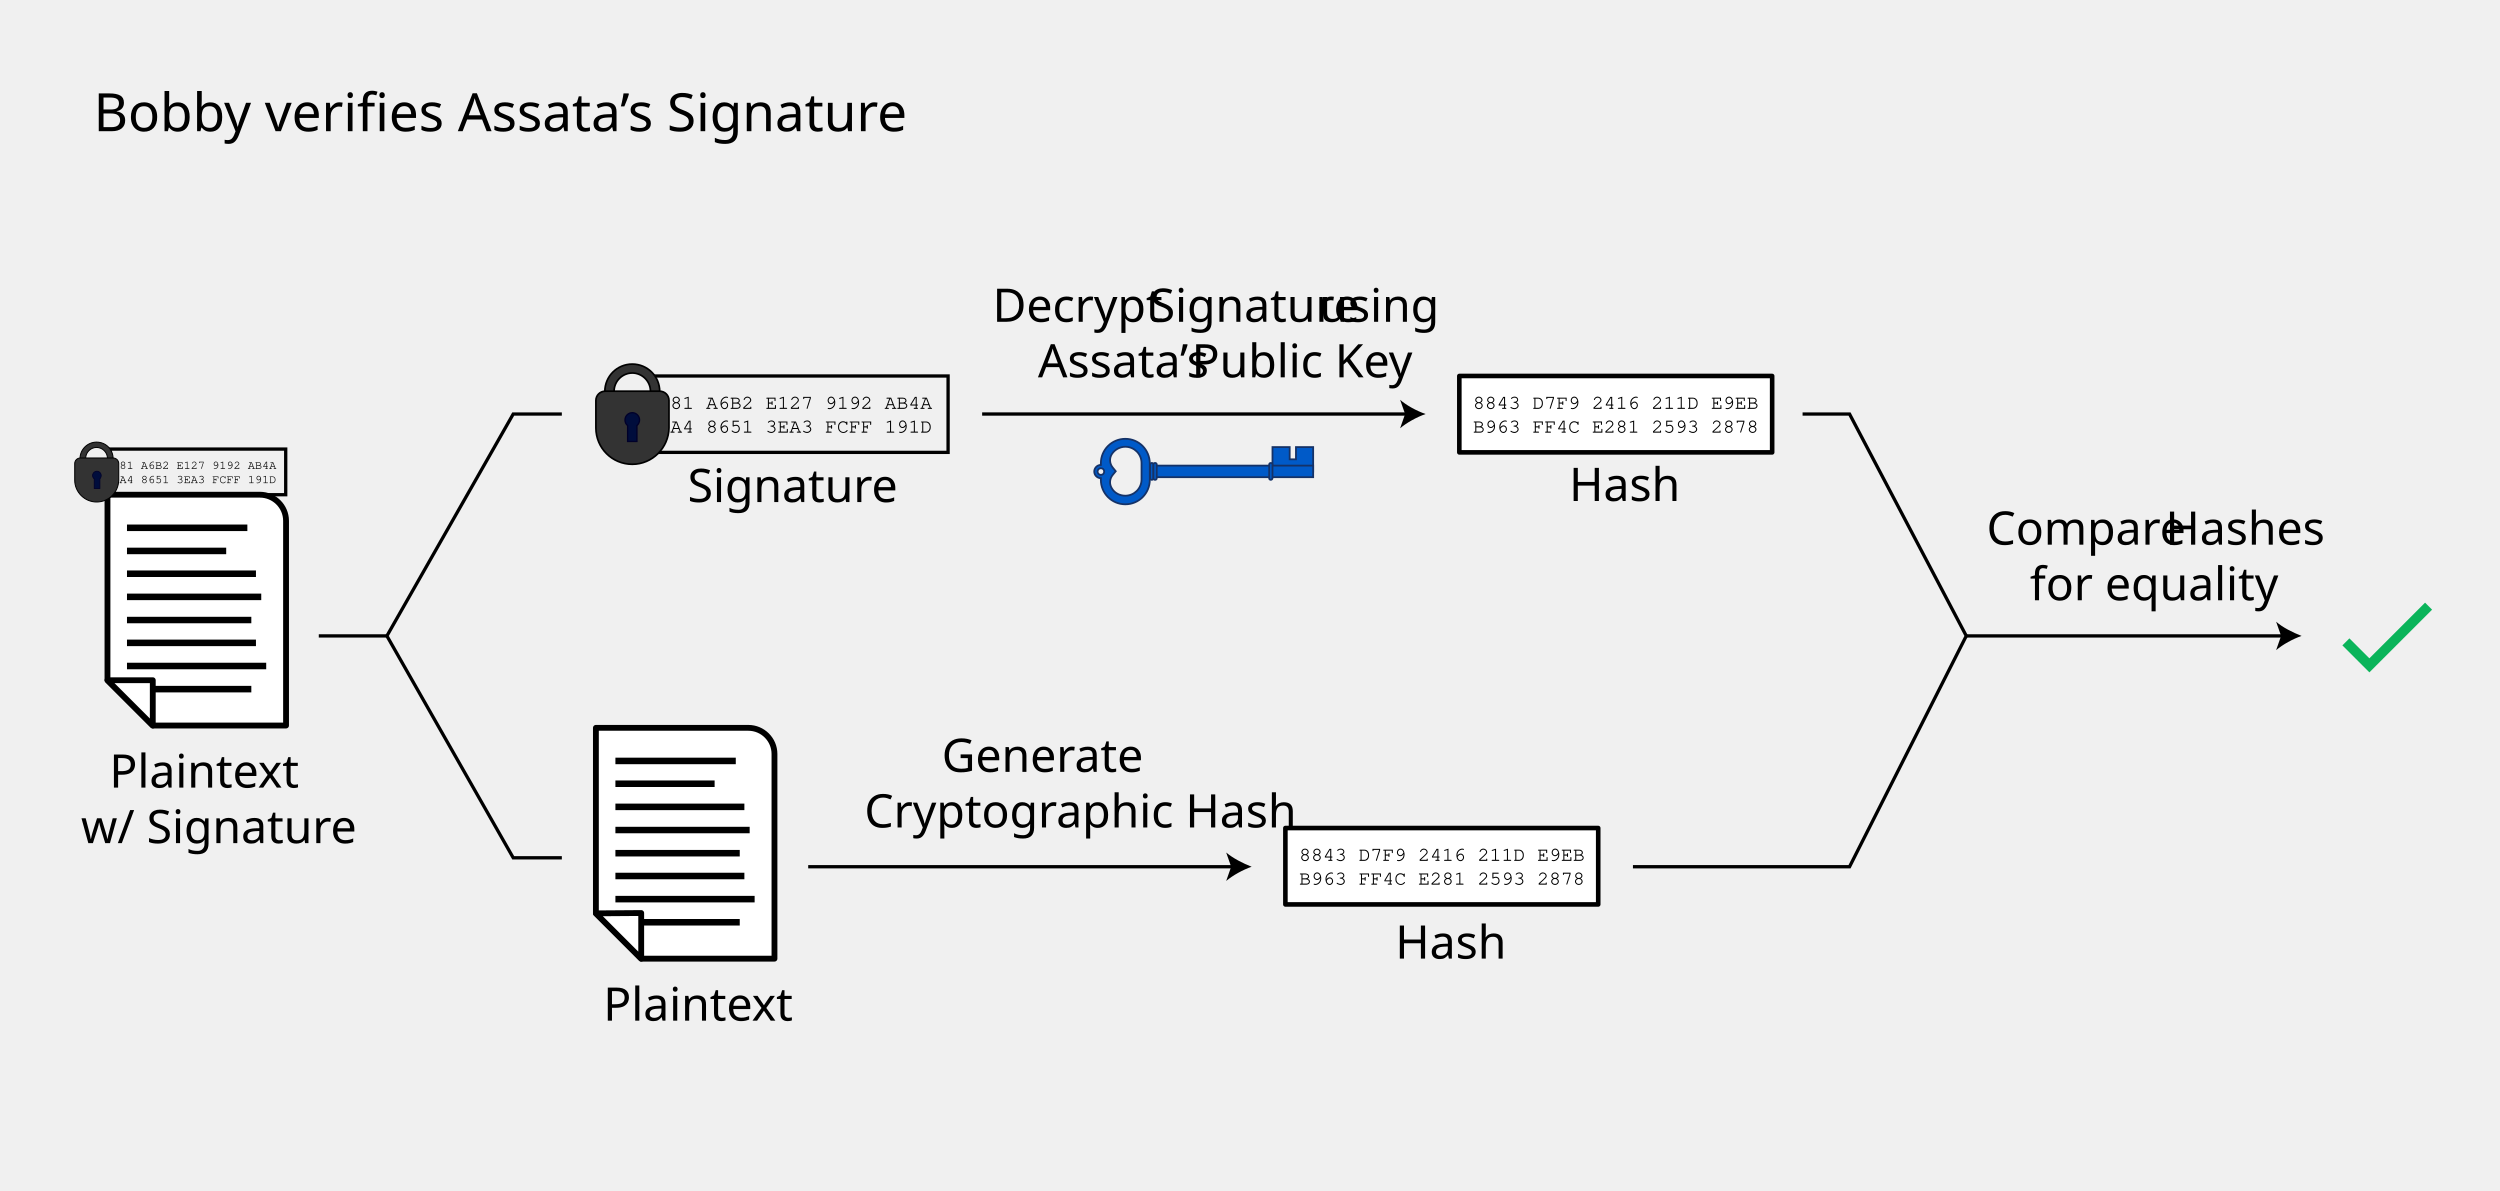
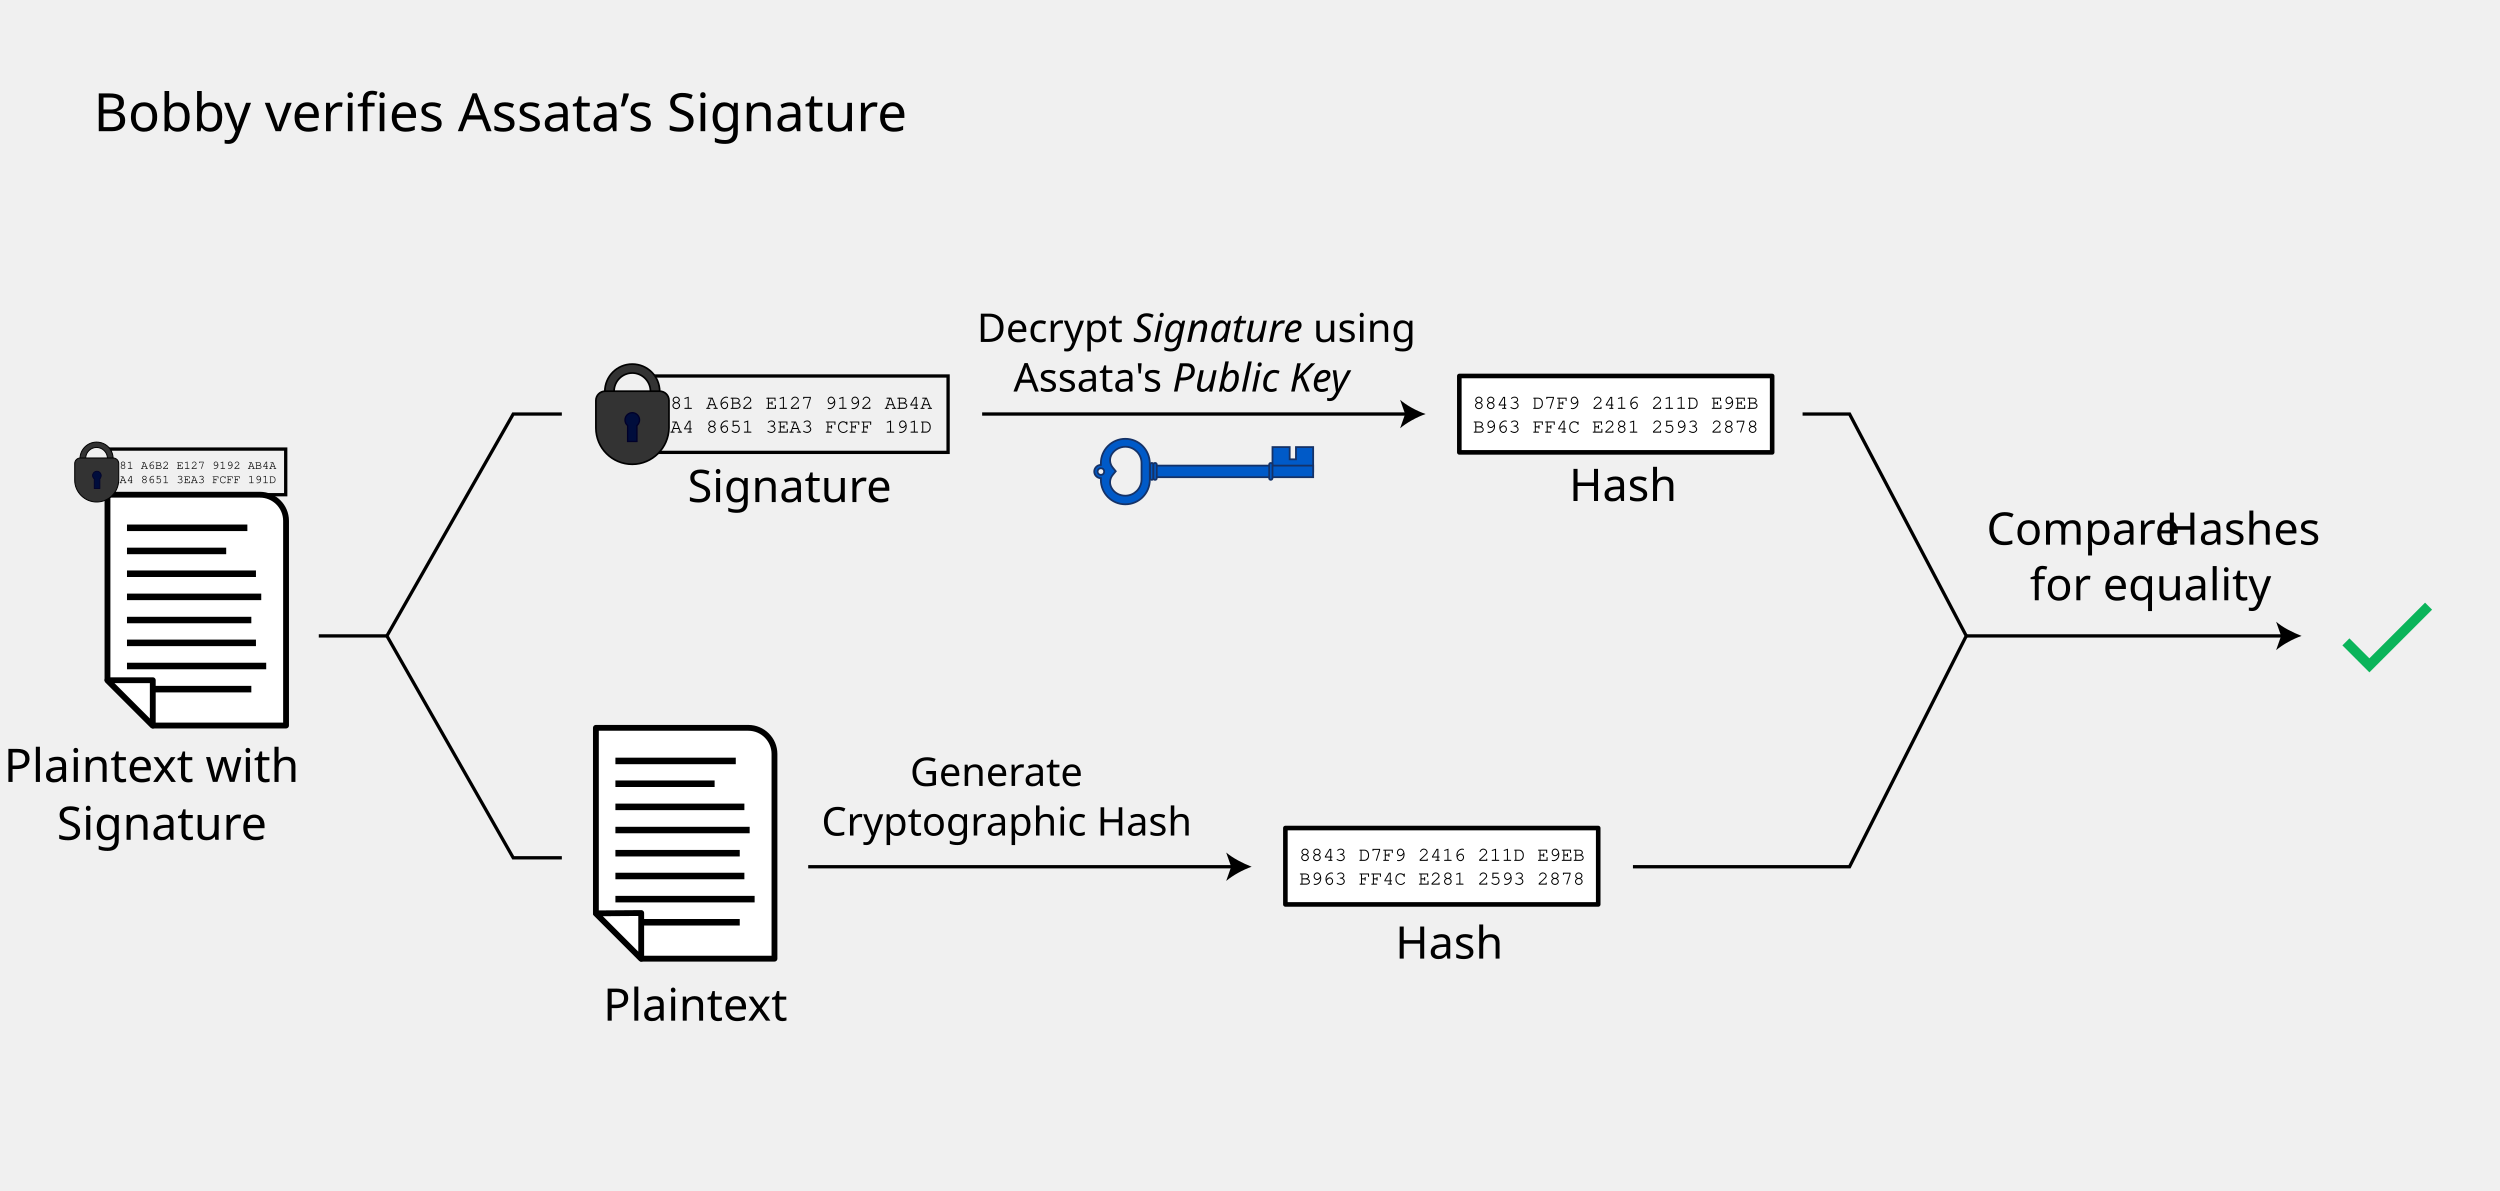
<svg xmlns="http://www.w3.org/2000/svg" version="1.1" id="Layer_1" x="0px" y="0px" viewBox="0 0 756 360" style="enable-background:new 0 0 756 360;" xml:space="preserve">
-   <style type="text/css">
+   <defs id="defs217" />
+   <style type="text/css" id="style2">
	.st0{font-family:'CormorantGaramond-Bold';}
	.st1{font-size:16px;}
	.st2{fill:#FFFFFF;stroke:#000000;stroke-width:1.765;stroke-linejoin:round;stroke-miterlimit:10;}
	.st3{fill:none;stroke:#000000;stroke-width:1.97;stroke-linejoin:round;stroke-miterlimit:10;}
	.st4{font-family:'CormorantGaramond-Regular';}
	.st5{font-size:14px;}
	.st6{fill:none;stroke:#000000;stroke-miterlimit:10;}
	.st7{font-family:'CormorantGaramond-Italic';}
	.st8{fill:#FFFFFF;stroke:#000000;stroke-width:1.389;stroke-linejoin:round;stroke-miterlimit:10;}
	.st9{font-family:'Courier';}
	.st10{font-size:6px;}
	.st11{fill:#333333;stroke:#000000;stroke-width:0.519;stroke-miterlimit:10;}
	.st12{fill:#000D3C;stroke:#000029;stroke-width:0.421;stroke-miterlimit:10;}
	.st13{font-size:3.594px;}
	.st14{fill:#333333;stroke:#000000;stroke-width:0.311;stroke-miterlimit:10;}
	.st15{fill:#000D3C;stroke:#000029;stroke-width:0.252;stroke-miterlimit:10;}
	.st16{fill:#005AC8;stroke:#153267;stroke-width:0.549;stroke-miterlimit:10;}
	.st17{fill:none;stroke:#0AB45A;stroke-width:3;stroke-miterlimit:10;}
</style>
-   <text transform="matrix(1 0 0 1 28.3184 39.6735)" class="st0 st1">Bobby verifies Assata’s Signature</text>
-   <g>
-     <g>
-       <path class="st2" d="M180.2,276.2l13.7,13.7h40.3v-61.9c0-4.4-3.6-7.9-7.9-7.9h-46.1V276.2z" />
-       <line class="st3" x1="186.1" y1="230.1" x2="222.5" y2="230.1" />
-       <line class="st3" x1="186.1" y1="237" x2="216.1" y2="237" />
-       <line class="st3" x1="186.1" y1="244" x2="225.1" y2="244" />
-       <line class="st3" x1="186.1" y1="251" x2="226.7" y2="251" />
-       <line class="st3" x1="186.1" y1="258" x2="223.7" y2="258" />
-       <line class="st3" x1="186.1" y1="264.9" x2="225.1" y2="264.9" />
-       <line class="st3" x1="186.1" y1="271.9" x2="228.2" y2="271.9" />
-       <line class="st3" x1="193.9" y1="278.9" x2="223.7" y2="278.9" />
-       <polygon class="st2" points="180.2,276.2 193.9,276.1 193.9,289.9   " />
+   <text transform="matrix(1 0 0 1 28.3184 39.6735)" class="st0 st1" id="text4" style="-inkscape-font-specification:'Cormorant Garamond, Normal';font-family:'Cormorant Garamond';font-weight:normal;font-style:normal;font-stretch:normal;font-variant:normal;font-size:16px;text-anchor:start;text-align:start;writing-mode:lr;font-variant-ligatures:normal;font-variant-caps:normal;font-variant-numeric:normal;font-feature-settings:normal;">Bobby verifies Assata’s Signature</text>
+   <g id="g32">
+     <g id="g26">
+       <path class="st2" d="M180.2,276.2l13.7,13.7h40.3v-61.9c0-4.4-3.6-7.9-7.9-7.9h-46.1V276.2z" id="path6" />
+       <line class="st3" x1="186.1" y1="230.1" x2="222.5" y2="230.1" id="line8" />
+       <line class="st3" x1="186.1" y1="237" x2="216.1" y2="237" id="line10" />
+       <line class="st3" x1="186.1" y1="244" x2="225.1" y2="244" id="line12" />
+       <line class="st3" x1="186.1" y1="251" x2="226.7" y2="251" id="line14" />
+       <line class="st3" x1="186.1" y1="258" x2="223.7" y2="258" id="line16" />
+       <line class="st3" x1="186.1" y1="264.9" x2="225.1" y2="264.9" id="line18" />
+       <line class="st3" x1="186.1" y1="271.9" x2="228.2" y2="271.9" id="line20" />
+       <line class="st3" x1="193.9" y1="278.9" x2="223.7" y2="278.9" id="line22" />
+       <polygon class="st2" points="180.2,276.2 193.9,276.1 193.9,289.9   " id="polygon24" />
    </g>
-     <g>
-       <text transform="matrix(1 0 0 1 182.4375 308.6496)" class="st4 st5">Plaintext</text>
+     <g id="g30">
+       <text transform="matrix(1 0 0 1 182.4375 308.6496)" class="st4 st5" id="text28" style="-inkscape-font-specification:'Cormorant Garamond, Normal';font-family:'Cormorant Garamond';font-weight:normal;font-style:normal;font-stretch:normal;font-variant:normal;font-size:13.6px;text-anchor:start;text-align:start;writing-mode:lr;font-variant-ligatures:normal;font-variant-caps:normal;font-variant-numeric:normal;font-feature-settings:normal;">Plaintext</text>
    </g>
  </g>
-   <polyline class="st6" points="169.9,125.2 155.2,125.2 117,192.3 155.2,259.4 169.9,259.4 " />
-   <g>
-     <text transform="matrix(1 0 0 1 300.1651 97.3134)">
-       <tspan x="0" y="0" class="st4 st5">Decrypt </tspan>
-       <tspan x="47.5" y="0" class="st7 st5">Signature </tspan>
-       <tspan x="98.8" y="0" class="st4 st5">using</tspan>
-       <tspan x="13.7" y="16.8" class="st4 st5">Assata’s </tspan>
-       <tspan x="60.2" y="16.8" class="st7 st5">Public Key</tspan>
-     </text>
-   </g>
-   <g>
-     <g>
-       <line class="st6" x1="297" y1="125.2" x2="425.6" y2="125.2" />
-       <g>
-         <path d="M431.1,125.2c-2.6,0.9-5.7,2.6-7.7,4.3l1.5-4.3l-1.5-4.3C425.3,122.6,428.5,124.3,431.1,125.2z" />
+   <polyline class="st6" points="169.9,125.2 155.2,125.2 117,192.3 155.2,259.4 169.9,259.4 " id="polyline34" />
+   <g id="g58">
+     <g id="g56">
+       <line class="st6" x1="297" y1="125.2" x2="425.6" y2="125.2" id="line50" />
+       <g id="g54">
+         <path d="M431.1,125.2c-2.6,0.9-5.7,2.6-7.7,4.3l1.5-4.3l-1.5-4.3C425.3,122.6,428.5,124.3,431.1,125.2z" id="path52" />
      </g>
    </g>
  </g>
-   <g>
-     <g>
-       <line class="st6" x1="244.4" y1="262.1" x2="373.1" y2="262.1" />
-       <g>
-         <path d="M378.5,262.1c-2.6,0.9-5.7,2.6-7.7,4.3l1.5-4.3l-1.5-4.3C372.8,259.5,375.9,261.1,378.5,262.1z" />
+   <g id="g68">
+     <g id="g66">
+       <line class="st6" x1="244.4" y1="262.1" x2="373.1" y2="262.1" id="line60" />
+       <g id="g64">
+         <path d="M378.5,262.1c-2.6,0.9-5.7,2.6-7.7,4.3l1.5-4.3l-1.5-4.3C372.8,259.5,375.9,261.1,378.5,262.1z" id="path62" />
      </g>
    </g>
  </g>
-   <g>
-     <rect x="441.3" y="113.7" class="st8" width="94.6" height="23.1" />
-     <text transform="matrix(1 0 0 1 445.4055 123.6367)">
-       <tspan x="0" y="0" class="st9 st10">8843 D7F9 2416 211D E9EB</tspan>
-       <tspan x="0" y="7.2" class="st9 st10">B963 FF4C E281 2593 2878</tspan>
+   <g id="g80">
+     <rect x="441.3" y="113.7" class="st8" width="94.6" height="23.1" id="rect70" />
+     <text transform="matrix(1 0 0 1 445.4055 123.6367)" id="text76">
+       <tspan x="0" y="0" class="st9 st10" id="tspan72">8843 D7F9 2416 211D E9EB</tspan>
+       <tspan x="0" y="7.2" class="st9 st10" id="tspan74">B963 FF4C E281 2593 2878</tspan>
    </text>
-     <text transform="matrix(1 0 0 1 474.5075 151.4928)" class="st4 st5">Hash</text>
+     <text transform="matrix(1 0 0 1 474.5075 151.4928)" class="st4 st5" id="text78" style="-inkscape-font-specification:'Cormorant Garamond, Normal';font-family:'Cormorant Garamond';font-weight:normal;font-style:normal;font-stretch:normal;font-variant:normal;font-size:13.6px;text-anchor:start;text-align:start;writing-mode:lr;font-variant-ligatures:normal;font-variant-caps:normal;font-variant-numeric:normal;font-feature-settings:normal;">Hash</text>
  </g>
-   <g>
-     <text transform="matrix(1 0 0 1 207.933 151.8185)" class="st4 st5">Signature</text>
-     <g>
-       <text transform="matrix(1 0 0 1 195.4963 123.6368)">
-         <tspan x="0" y="0" class="st9 st10">F481 A6B2 E127 9192 AB4A</tspan>
-         <tspan x="0" y="7.2" class="st9 st10">44A4 8651 3EA3 FCFF 191D</tspan>
+   <g id="g102">
+     <text transform="matrix(1 0 0 1 207.933 151.8185)" class="st4 st5" id="text82" style="-inkscape-font-specification:'Cormorant Garamond, Normal';font-family:'Cormorant Garamond';font-weight:normal;font-style:normal;font-stretch:normal;font-variant:normal;font-size:13.6px;text-anchor:start;text-align:start;writing-mode:lr;font-variant-ligatures:normal;font-variant-caps:normal;font-variant-numeric:normal;font-feature-settings:normal;">Signature</text>
+     <g id="g100">
+       <text transform="matrix(1 0 0 1 195.4963 123.6368)" id="text88">
+         <tspan x="0" y="0" class="st9 st10" id="tspan84">F481 A6B2 E127 9192 AB4A</tspan>
+         <tspan x="0" y="7.2" class="st9 st10" id="tspan86">44A4 8651 3EA3 FCFF 191D</tspan>
      </text>
-       <rect x="197.8" y="113.7" class="st6" width="88.9" height="23.1" />
-       <g>
-         <path class="st11" d="M191.2,110.1c-4.6,0-8.3,3.7-8.3,8.3c0,4.6,3.7,8.3,8.3,8.3s8.3-3.7,8.3-8.3     C199.5,113.8,195.8,110.1,191.2,110.1z M191.2,123.8c-3,0-5.5-2.5-5.5-5.5c0-3,2.5-5.5,5.5-5.5s5.5,2.5,5.5,5.5     C196.7,121.4,194.2,123.8,191.2,123.8z" />
-         <path class="st11" d="M191.2,140.4L191.2,140.4c-6.1,0-11-4.9-11-11v-8.3c0-1.5,1.2-2.8,2.8-2.8h16.5c1.5,0,2.8,1.2,2.8,2.8v8.3     C202.2,135.4,197.3,140.4,191.2,140.4z" />
-         <path class="st12" d="M193.4,127c0-1.2-1-2.2-2.2-2.2s-2.2,1-2.2,2.2c0,0.7,0.3,1.3,0.8,1.7v4.8h2.8v-4.8     C193.1,128.3,193.4,127.6,193.4,127z" />
+       <rect x="197.8" y="113.7" class="st6" width="88.9" height="23.1" id="rect90" />
+       <g id="g98">
+         <path class="st11" d="M191.2,110.1c-4.6,0-8.3,3.7-8.3,8.3c0,4.6,3.7,8.3,8.3,8.3s8.3-3.7,8.3-8.3     C199.5,113.8,195.8,110.1,191.2,110.1z M191.2,123.8c-3,0-5.5-2.5-5.5-5.5c0-3,2.5-5.5,5.5-5.5s5.5,2.5,5.5,5.5     C196.7,121.4,194.2,123.8,191.2,123.8z" id="path92" />
+         <path class="st11" d="M191.2,140.4L191.2,140.4c-6.1,0-11-4.9-11-11v-8.3c0-1.5,1.2-2.8,2.8-2.8h16.5c1.5,0,2.8,1.2,2.8,2.8v8.3     C202.2,135.4,197.3,140.4,191.2,140.4z" id="path94" />
+         <path class="st12" d="M193.4,127c0-1.2-1-2.2-2.2-2.2s-2.2,1-2.2,2.2c0,0.7,0.3,1.3,0.8,1.7v4.8h2.8v-4.8     C193.1,128.3,193.4,127.6,193.4,127z" id="path96" />
      </g>
    </g>
  </g>
-   <g>
-     <g>
-       <g>
-         <path class="st2" d="M32.5,205.7l13.7,13.7h40.3v-61.9c0-4.4-3.6-7.9-7.9-7.9H32.5V205.7z" />
-         <line class="st3" x1="38.4" y1="159.6" x2="74.8" y2="159.6" />
-         <line class="st3" x1="38.4" y1="166.6" x2="68.4" y2="166.6" />
-         <line class="st3" x1="38.4" y1="173.5" x2="77.4" y2="173.5" />
-         <line class="st3" x1="38.4" y1="180.5" x2="79" y2="180.5" />
-         <line class="st3" x1="38.4" y1="187.5" x2="76" y2="187.5" />
-         <line class="st3" x1="38.4" y1="194.4" x2="77.4" y2="194.4" />
-         <line class="st3" x1="38.4" y1="201.4" x2="80.5" y2="201.4" />
-         <line class="st3" x1="46.2" y1="208.4" x2="76" y2="208.4" />
-         <polygon class="st2" points="32.5,205.7 46.2,205.7 46.2,219.4    " />
+   <g id="g154">
+     <g id="g134">
+       <g id="g124">
+         <path class="st2" d="M32.5,205.7l13.7,13.7h40.3v-61.9c0-4.4-3.6-7.9-7.9-7.9H32.5V205.7z" id="path104" />
+         <line class="st3" x1="38.4" y1="159.6" x2="74.8" y2="159.6" id="line106" />
+         <line class="st3" x1="38.4" y1="166.6" x2="68.4" y2="166.6" id="line108" />
+         <line class="st3" x1="38.4" y1="173.5" x2="77.4" y2="173.5" id="line110" />
+         <line class="st3" x1="38.4" y1="180.5" x2="79" y2="180.5" id="line112" />
+         <line class="st3" x1="38.4" y1="187.5" x2="76" y2="187.5" id="line114" />
+         <line class="st3" x1="38.4" y1="194.4" x2="77.4" y2="194.4" id="line116" />
+         <line class="st3" x1="38.4" y1="201.4" x2="80.5" y2="201.4" id="line118" />
+         <line class="st3" x1="46.2" y1="208.4" x2="76" y2="208.4" id="line120" />
+         <polygon class="st2" points="32.5,205.7 46.2,205.7 46.2,219.4    " id="polygon122" />
      </g>
-       <g>
-         <text transform="matrix(1 0 0 1 33.0904 238.1684)">
-           <tspan x="0" y="0" class="st4 st5">Plaintext </tspan>
-           <tspan x="-8.6" y="16.8" class="st4 st5">w/ Signature</tspan>
-         </text>
-       </g>
+       <text xml:space="preserve" style="font-style:normal;font-variant:normal;font-weight:normal;font-stretch:normal;font-size:12px;line-height:1.25;font-family:'Cormorant Garamond';-inkscape-font-specification:'Cormorant Garamond, Normal';font-variant-ligatures:normal;font-variant-caps:normal;font-variant-numeric:normal;font-feature-settings:normal;text-align:start;letter-spacing:0px;word-spacing:0px;writing-mode:lr-tb;text-anchor:start;fill:#000000;fill-opacity:1;stroke:none" x="31.221" y="234" id="text303">
+         <tspan id="tspan301" x="31.221" y="244.656" />
+       </text>
+       <text xml:space="preserve" style="font-style:normal;font-variant:normal;font-weight:normal;font-stretch:normal;font-size:12px;line-height:1.25;font-family:'Cormorant Garamond';-inkscape-font-specification:'Cormorant Garamond, Normal';font-variant-ligatures:normal;font-variant-caps:normal;font-variant-numeric:normal;font-feature-settings:normal;text-align:start;letter-spacing:0px;word-spacing:0px;writing-mode:lr-tb;text-anchor:start;fill:#000000;fill-opacity:1;stroke:none" x="59.866" y="236.46" id="text307">
+         <tspan x="59.866" y="236.46" id="tspan309" style="font-style:normal;font-variant:normal;font-weight:normal;font-stretch:normal;font-size:14px;font-family:'Cormorant Garamond';-inkscape-font-specification:'Cormorant Garamond, Normal';font-variant-ligatures:normal;font-variant-caps:normal;font-variant-numeric:normal;font-feature-settings:normal;text-align:center;writing-mode:lr-tb;text-anchor:middle">Plaintext with</tspan>
+         <tspan x="59.866" y="253.96" id="tspan313" style="font-style:normal;font-variant:normal;font-weight:normal;font-stretch:normal;font-size:14px;font-family:'Cormorant Garamond';-inkscape-font-specification:'Cormorant Garamond, Normal';font-variant-ligatures:normal;font-variant-caps:normal;font-variant-numeric:normal;font-feature-settings:normal;text-align:center;writing-mode:lr-tb;text-anchor:middle">Signature</tspan>
+       </text>
    </g>
-     <g>
-       <text transform="matrix(1 0 0 1 31.8146 141.7961)">
-         <tspan x="0" y="0" class="st9 st13">F481 A6B2 E127 9192 AB4A</tspan>
-         <tspan x="0" y="4.3" class="st9 st13">44A4 8651 3EA3 FCFF 191D</tspan>
+     <g id="g152">
+       <text transform="matrix(1 0 0 1 31.8146 141.7961)" id="text140">
+         <tspan x="0" y="0" class="st9 st13" id="tspan136">F481 A6B2 E127 9192 AB4A</tspan>
+         <tspan x="0" y="4.3" class="st9 st13" id="tspan138">44A4 8651 3EA3 FCFF 191D</tspan>
      </text>
-       <rect x="33.2" y="135.8" class="st6" width="53.2" height="13.8" />
-       <g>
-         <path class="st14" d="M29.2,133.7c-2.7,0-5,2.2-5,5c0,2.7,2.2,5,5,5s5-2.2,5-5C34.2,135.9,32,133.7,29.2,133.7z M29.2,141.9     c-1.8,0-3.3-1.5-3.3-3.3s1.5-3.3,3.3-3.3c1.8,0,3.3,1.5,3.3,3.3S31.1,141.9,29.2,141.9z" />
-         <path class="st14" d="M29.2,151.8L29.2,151.8c-3.6,0-6.6-3-6.6-6.6v-5c0-0.9,0.7-1.7,1.7-1.7h9.9c0.9,0,1.7,0.7,1.7,1.7v5     C35.8,148.9,32.9,151.8,29.2,151.8z" />
-         <path class="st15" d="M30.6,143.8c0-0.7-0.6-1.3-1.3-1.3s-1.3,0.6-1.3,1.3c0,0.4,0.2,0.8,0.5,1v2.9h1.7v-2.9     C30.4,144.6,30.6,144.2,30.6,143.8z" />
+       <rect x="33.2" y="135.8" class="st6" width="53.2" height="13.8" id="rect142" />
+       <g id="g150">
+         <path class="st14" d="M29.2,133.7c-2.7,0-5,2.2-5,5c0,2.7,2.2,5,5,5s5-2.2,5-5C34.2,135.9,32,133.7,29.2,133.7z M29.2,141.9     c-1.8,0-3.3-1.5-3.3-3.3s1.5-3.3,3.3-3.3c1.8,0,3.3,1.5,3.3,3.3S31.1,141.9,29.2,141.9z" id="path144" />
+         <path class="st14" d="M29.2,151.8L29.2,151.8c-3.6,0-6.6-3-6.6-6.6v-5c0-0.9,0.7-1.7,1.7-1.7h9.9c0.9,0,1.7,0.7,1.7,1.7v5     C35.8,148.9,32.9,151.8,29.2,151.8z" id="path146" />
+         <path class="st15" d="M30.6,143.8c0-0.7-0.6-1.3-1.3-1.3s-1.3,0.6-1.3,1.3c0,0.4,0.2,0.8,0.5,1v2.9h1.7v-2.9     C30.4,144.6,30.6,144.2,30.6,143.8z" id="path148" />
      </g>
    </g>
  </g>
-   <line class="st6" x1="117" y1="192.3" x2="96.4" y2="192.3" />
-   <text transform="matrix(1 0 0 1 284.7854 233.4177)">
-     <tspan x="0" y="0" class="st4 st5">Generate </tspan>
-     <tspan x="-23.4" y="16.8" class="st7 st5">Cryptographic Hash</tspan>
+   <line class="st6" x1="117" y1="192.3" x2="96.4" y2="192.3" id="line156" />
+   <text transform="translate(284.7854,233.4177)" id="text162" x="66.054" y="0">
+     <tspan x="0" y="0" class="st4 st5" id="tspan158" style="font-style:normal;font-variant:normal;font-weight:normal;font-stretch:normal;font-size:14px;font-family:'Cormorant Garamond';-inkscape-font-specification:'Cormorant Garamond, Normal';font-variant-ligatures:normal;font-variant-caps:normal;font-variant-numeric:normal;font-feature-settings:normal;text-align:center;writing-mode:lr-tb;text-anchor:middle" />
+     <tspan x="0" y="0" class="st4 st5" style="font-style:normal;font-variant:normal;font-weight:normal;font-stretch:normal;font-size:14px;font-family:'Cormorant Garamond';-inkscape-font-specification:'Cormorant Garamond, Normal';font-variant-ligatures:normal;font-variant-caps:normal;font-variant-numeric:normal;font-feature-settings:normal;text-align:center;writing-mode:lr-tb;text-anchor:middle" id="tspan239" />
  </text>
-   <g>
-     <rect x="388.7" y="250.4" class="st8" width="94.6" height="23.1" />
-     <text transform="matrix(1 0 0 1 392.8425 260.3207)">
-       <tspan x="0" y="0" class="st9 st10">8843 D7F9 2416 211D E9EB</tspan>
-       <tspan x="0" y="7.2" class="st9 st10">B963 FF4C E281 2593 2878</tspan>
+   <g id="g174">
+     <rect x="388.7" y="250.4" class="st8" width="94.6" height="23.1" id="rect164" />
+     <text transform="matrix(1 0 0 1 392.8425 260.3207)" id="text170">
+       <tspan x="0" y="0" class="st9 st10" id="tspan166">8843 D7F9 2416 211D E9EB</tspan>
+       <tspan x="0" y="7.2" class="st9 st10" id="tspan168">B963 FF4C E281 2593 2878</tspan>
    </text>
-     <text transform="matrix(1 0 0 1 421.9446 289.8907)" class="st4 st5">Hash</text>
+     <text transform="matrix(1 0 0 1 421.9446 289.8907)" class="st4 st5" id="text172" style="-inkscape-font-specification:'Cormorant Garamond, Normal';font-family:'Cormorant Garamond';font-weight:normal;font-style:normal;font-stretch:normal;font-variant:normal;font-size:13.6px;text-anchor:start;text-align:start;writing-mode:lr;font-variant-ligatures:normal;font-variant-caps:normal;font-variant-numeric:normal;font-feature-settings:normal;">Hash</text>
  </g>
-   <g>
-     <polygon class="st16" points="391.9,135.2 391.9,138.9 390,138.9 390,135.2 384.8,135.2 384.8,142.6 397.1,142.6 397.1,135.2  " />
-     <rect x="347.7" y="140.8" class="st16" width="49.4" height="3.5" />
-     <path class="st16" d="M348.3,145.1L348.3,145.1c-0.3,0-0.5-0.2-0.5-0.5v-4.1c0-0.3,0.2-0.5,0.5-0.5l0,0c0.3,0,0.5,0.2,0.5,0.5v4.1   C348.8,144.9,348.6,145.1,348.3,145.1z" />
-     <path class="st16" d="M349.3,145.1L349.3,145.1c-0.3,0-0.5-0.2-0.5-0.5v-4.1c0-0.3,0.2-0.5,0.5-0.5l0,0c0.3,0,0.5,0.2,0.5,0.5v4.1   C349.8,144.9,349.6,145.1,349.3,145.1z" />
-     <path class="st16" d="M384.3,145.1L384.3,145.1c-0.3,0-0.5-0.2-0.5-0.5v-4.1c0-0.3,0.2-0.5,0.5-0.5l0,0c0.3,0,0.5,0.2,0.5,0.5v4.1   C384.8,144.9,384.5,145.1,384.3,145.1z" />
-     <path class="st16" d="M340.3,132.7L340.3,132.7c-4.1,0-7.4,3.3-7.4,7.4v0.5c-1.1,0-2,0.9-2,2c0,1.1,0.9,2,2,2v0.5   c0,4.1,3.3,7.4,7.4,7.4l0,0c4.1,0,7.4-3.3,7.4-7.4v-4.9C347.7,136,344.4,132.7,340.3,132.7z M331.9,142.6c0-0.5,0.4-1,1-1   s1,0.4,1,1s-0.4,1-1,1S331.9,143.1,331.9,142.6z M345.2,145c0,2.7-2.2,4.9-4.9,4.9l0,0c-1.7,0-3.2-0.8-4-2.1   c-0.9-1.3-0.8-3,0.2-4.2l0.9-1.1l-0.9-1.1c-1-1.2-1.1-2.9-0.2-4.2c0.9-1.3,2.4-2.1,4-2.1l0,0c2.7,0,4.9,2.2,4.9,4.9V145z" />
+   <g id="g188">
+     <polygon class="st16" points="391.9,135.2 391.9,138.9 390,138.9 390,135.2 384.8,135.2 384.8,142.6 397.1,142.6 397.1,135.2  " id="polygon176" />
+     <rect x="347.7" y="140.8" class="st16" width="49.4" height="3.5" id="rect178" />
+     <path class="st16" d="M348.3,145.1L348.3,145.1c-0.3,0-0.5-0.2-0.5-0.5v-4.1c0-0.3,0.2-0.5,0.5-0.5l0,0c0.3,0,0.5,0.2,0.5,0.5v4.1   C348.8,144.9,348.6,145.1,348.3,145.1z" id="path180" />
+     <path class="st16" d="M349.3,145.1L349.3,145.1c-0.3,0-0.5-0.2-0.5-0.5v-4.1c0-0.3,0.2-0.5,0.5-0.5l0,0c0.3,0,0.5,0.2,0.5,0.5v4.1   C349.8,144.9,349.6,145.1,349.3,145.1z" id="path182" />
+     <path class="st16" d="M384.3,145.1L384.3,145.1c-0.3,0-0.5-0.2-0.5-0.5v-4.1c0-0.3,0.2-0.5,0.5-0.5l0,0c0.3,0,0.5,0.2,0.5,0.5v4.1   C384.8,144.9,384.5,145.1,384.3,145.1z" id="path184" />
+     <path class="st16" d="M340.3,132.7L340.3,132.7c-4.1,0-7.4,3.3-7.4,7.4v0.5c-1.1,0-2,0.9-2,2c0,1.1,0.9,2,2,2v0.5   c0,4.1,3.3,7.4,7.4,7.4l0,0c4.1,0,7.4-3.3,7.4-7.4v-4.9C347.7,136,344.4,132.7,340.3,132.7z M331.9,142.6c0-0.5,0.4-1,1-1   s1,0.4,1,1s-0.4,1-1,1S331.9,143.1,331.9,142.6z M345.2,145c0,2.7-2.2,4.9-4.9,4.9l0,0c-1.7,0-3.2-0.8-4-2.1   c-0.9-1.3-0.8-3,0.2-4.2l0.9-1.1l-0.9-1.1c-1-1.2-1.1-2.9-0.2-4.2c0.9-1.3,2.4-2.1,4-2.1l0,0c2.7,0,4.9,2.2,4.9,4.9V145z" id="path186" />
  </g>
-   <polyline class="st6" points="493.8,262.1 559.3,262.1 594.6,192.3 559.3,125.2 545.1,125.2 " />
-   <g>
-     <g>
-       <line class="st6" x1="594.6" y1="192.3" x2="690.5" y2="192.3" />
-       <g>
-         <path d="M696,192.3c-2.6,0.9-5.7,2.6-7.7,4.3l1.5-4.3l-1.5-4.3C690.2,189.7,693.4,191.3,696,192.3z" />
+   <polyline class="st6" points="493.8,262.1 559.3,262.1 594.6,192.3 559.3,125.2 545.1,125.2 " id="polyline190" />
+   <g id="g200">
+     <g id="g198">
+       <line class="st6" x1="594.6" y1="192.3" x2="690.5" y2="192.3" id="line192" />
+       <g id="g196">
+         <path d="M696,192.3c-2.6,0.9-5.7,2.6-7.7,4.3l1.5-4.3l-1.5-4.3C690.2,189.7,693.4,191.3,696,192.3z" id="path194" />
      </g>
    </g>
  </g>
-   <g>
-     <text transform="matrix(1 0 0 1 600.7355 164.7134)">
-       <tspan x="0" y="0" class="st4 st5">Compare </tspan>
-       <tspan x="54.1" y="0" class="st7 st5">Hashes</tspan>
-       <tspan x="13.1" y="16.8" class="st4 st5">for equality</tspan>
+   <g id="g210">
+     <text transform="matrix(1 0 0 1 600.7355 164.7134)" id="text208" style="-inkscape-font-specification:'Cormorant Garamond, Normal';font-family:'Cormorant Garamond';font-weight:normal;font-style:normal;font-stretch:normal;font-variant:normal;font-size:13.6px;text-anchor:start;text-align:start;writing-mode:lr;font-variant-ligatures:normal;font-variant-caps:normal;font-variant-numeric:normal;font-feature-settings:normal;">
+       <tspan x="0" y="0" class="st4 st5" id="tspan202" style="-inkscape-font-specification:'Cormorant Garamond, Normal';font-family:'Cormorant Garamond';font-weight:normal;font-style:normal;font-stretch:normal;font-variant:normal;font-size:13.6px;text-anchor:start;text-align:start;writing-mode:lr;font-variant-ligatures:normal;font-variant-caps:normal;font-variant-numeric:normal;font-feature-settings:normal;">Compare </tspan>
+       <tspan x="54.1" y="0" class="st7 st5" id="tspan204" style="-inkscape-font-specification:'Cormorant Garamond, Normal';font-family:'Cormorant Garamond';font-weight:normal;font-style:normal;font-stretch:normal;font-variant:normal;font-size:13.6px;text-anchor:start;text-align:start;writing-mode:lr;font-variant-ligatures:normal;font-variant-caps:normal;font-variant-numeric:normal;font-feature-settings:normal;">Hashes</tspan>
+       <tspan x="13.1" y="16.8" class="st4 st5" id="tspan206" style="-inkscape-font-specification:'Cormorant Garamond, Normal';font-family:'Cormorant Garamond';font-weight:normal;font-style:normal;font-stretch:normal;font-variant:normal;font-size:13.6px;text-anchor:start;text-align:start;writing-mode:lr;font-variant-ligatures:normal;font-variant-caps:normal;font-variant-numeric:normal;font-feature-settings:normal;">for equality</tspan>
    </text>
  </g>
-   <polyline class="st17" points="709.4,194.1 716.5,201.2 734.4,183.3 " />
+   <polyline class="st17" points="709.4,194.1 716.5,201.2 734.4,183.3 " id="polyline212" />
+   <flowRoot xml:space="preserve" id="flowRoot253" style="fill:black;fill-opacity:1;stroke:none;font-family:sans-serif;font-style:normal;font-weight:normal;font-size:40px;line-height:1.25;letter-spacing:0px;word-spacing:0px">
+     <flowRegion id="flowRegion255">
+       <rect id="rect257" width="151.646" height="44.602" x="357.372" y="53.92" />
+     </flowRegion>
+     <flowPara id="flowPara259" />
+   </flowRoot>
+   <text xml:space="preserve" style="font-style:normal;font-weight:normal;font-size:40px;line-height:1.25;font-family:sans-serif;letter-spacing:0px;word-spacing:0px;fill:#000000;fill-opacity:1;stroke:none" x="425.947" y="77.894" id="text263">
+     <tspan id="tspan261" x="425.947" y="113.284" />
+   </text>
+   <text xml:space="preserve" style="font-style:normal;font-variant:normal;font-weight:normal;font-stretch:normal;font-size:12px;line-height:1.25;font-family:'Cormorant Garamond';-inkscape-font-specification:'Cormorant Garamond, Normal';font-variant-ligatures:normal;font-variant-caps:normal;font-variant-numeric:normal;font-feature-settings:normal;text-align:start;letter-spacing:0px;word-spacing:0px;writing-mode:lr-tb;text-anchor:start;fill:#000000;fill-opacity:1;stroke:none" x="369.743" y="103.407" id="text287">
+     <tspan x="371.149" y="103.407" id="tspan291" style="text-align:center;text-anchor:middle">Decrypt <tspan style="font-style:italic;text-align:center;text-anchor:middle" id="tspan289">Signature </tspan>using </tspan>
+     <tspan x="369.743" y="118.407" id="tspan297" style="text-align:center;text-anchor:middle">Assata's <tspan style="font-style:italic;text-align:center;text-anchor:middle" id="tspan299">Public Key</tspan>
+     </tspan>
+   </text>
+   <text xml:space="preserve" style="font-style:normal;font-variant:normal;font-weight:normal;font-stretch:normal;font-size:12px;line-height:1.25;font-family:'Cormorant Garamond';-inkscape-font-specification:'Cormorant Garamond, Normal';font-variant-ligatures:normal;font-variant-caps:normal;font-variant-numeric:normal;font-feature-settings:normal;text-align:start;letter-spacing:0px;word-spacing:0px;writing-mode:lr-tb;text-anchor:start;fill:#000000;fill-opacity:1;stroke:none" x="309.118" y="237.673" id="text1175">
+     <tspan id="tspan1173" x="309.118" y="237.673" style="font-style:normal;text-align:center;text-anchor:middle">Generate</tspan>
+     <tspan x="309.118" y="252.673" id="tspan1177" style="font-style:normal;text-align:center;text-anchor:middle">Cryptographic Hash</tspan>
+   </text>
</svg>
